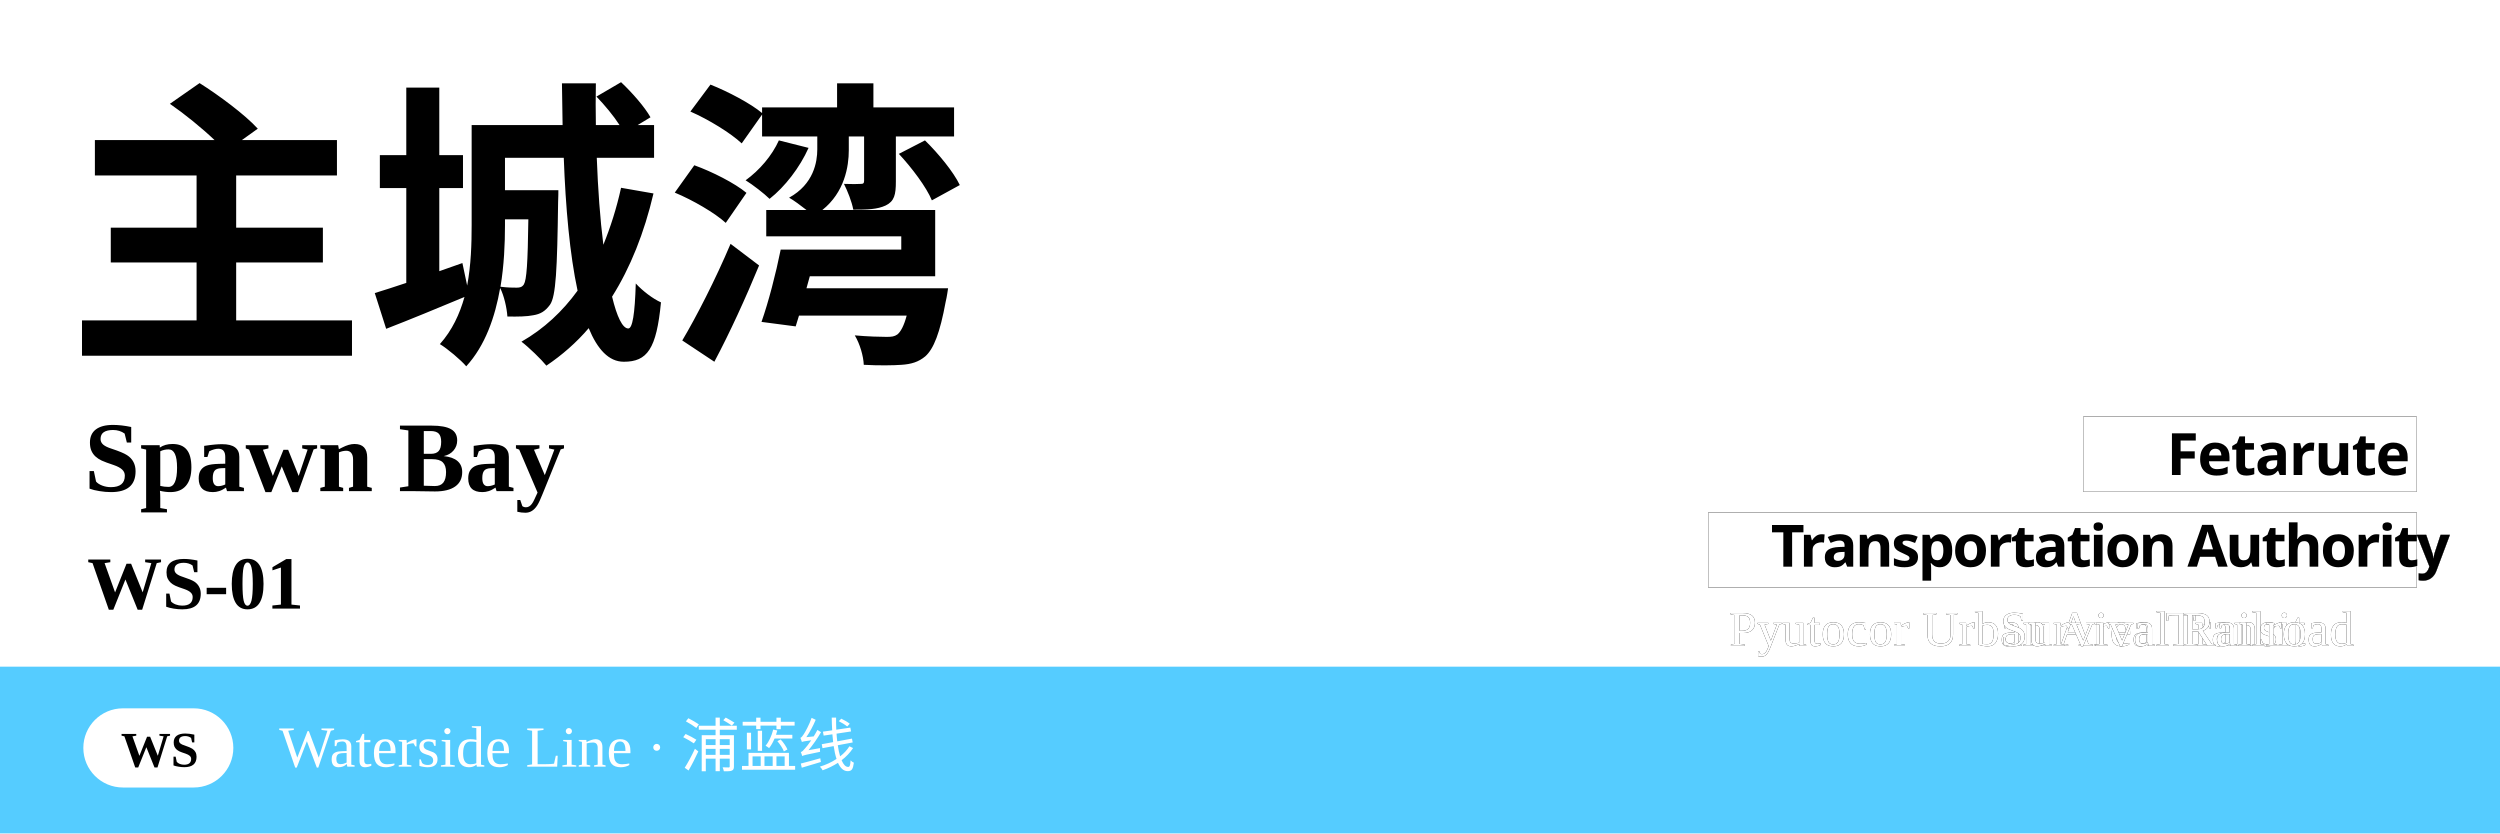
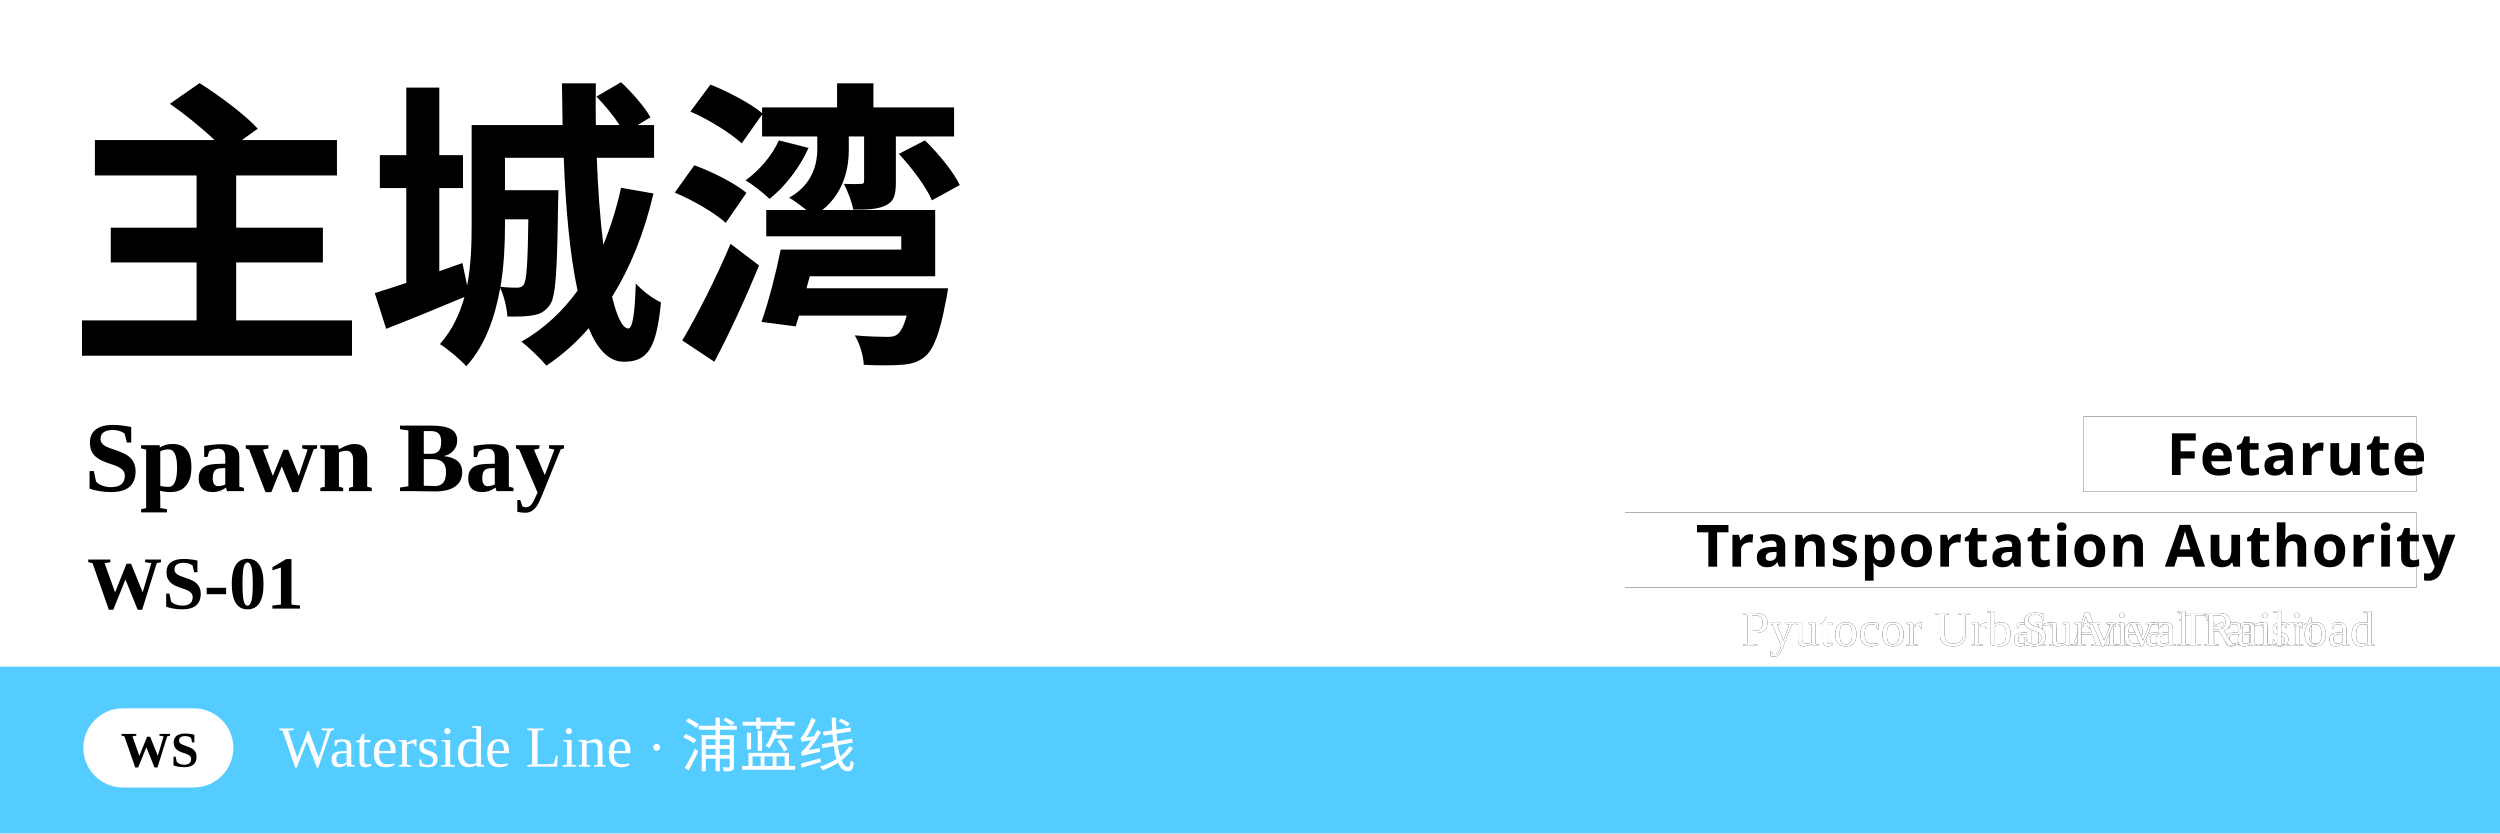
<svg xmlns="http://www.w3.org/2000/svg" version="1.1" id="_层_1">
  <rect id="background" x="0" y="0" width="600" height="200" fill="#FFFFFF" />
  <rect id="color-belt-1" x="0" y="160" width="600" height="40" fill="#55CCFF" />
  <rect id="color-belt-abbr-frame-1" x="20" y="170" width="36" height="19" rx="9.5" ry="9.5" fill="#FFFFFF" />
  <text id="color-belt-abbr-1" transform="translate(29 184)" font-family=".PingFangSC-Regular, .PingFang SC" font-weight="700" font-size="12" fill="#000000">
    <tspan x="0" y="0">WS</tspan>
  </text>
  <text id="color-belt-name-1" transform="translate(67 184)" font-family=".PingFangSC-Regular, .PingFang SC" font-weight="500" font-size="14" fill="#FFFFFF">
    <tspan x="0" y="0">Waterside Line · 浦蓝线</tspan>
  </text>
  <text id="station-name" transform="translate(15.93 81.21)" font-family=".PingFangSC-Regular, .PingFang SC" font-weight="700" font-size="72" fill="#000000">
    <tspan x="0" y="0">主城湾</tspan>
  </text>
  <text id="station-name-sub" transform="translate(20.21 117.87)" font-family=".PingFangSC-Regular, .PingFang SC" font-weight="700" font-size="24" fill="#000000">
    <tspan x="0" y="0">Spawn Bay</tspan>
  </text>
  <text id="station-number" transform="translate(20.93 146.07)" font-family=".Source Sans Variable, .Source Sans Pro" font-weight="700" font-size="18" fill="#000000">
    <tspan x="0" y="0" style="letter-spacing:0em;">WS-01</tspan>
  </text>
  <g transform="translate(500 105)" id="FTA-Logo-PUAT">
    <rect x="0" y="-5" width="80" height="18" />
-     <rect x="-90" y="18" width="170" height="18" />
+     <rect x="-110" y="18" width="190" height="18" />
    <text transform="translate(40 7)" font-family="SourceSansRoman-Semibold, 'Source Sans Variable'" font-weight="700" font-size="14" fill="#FFFFFF">
-       <tspan x="-20" y="2" style="letter-spacing:-.02em;">Fetarute</tspan>
-       <tspan x="-115" y="24" style="letter-spacing:-.04em;">Transportation Authority</tspan>
+       <tspan x="-20" y="2" style="letter-spacing:0.02em;">Fetarute</tspan>
+       <tspan x="-133" y="24" style="letter-spacing:0.02em;">Transportation Authority</tspan>
    </text>
    <text transform="translate(-80 50)" font-family=".Source Sans Variable, .Source Sans Pro" font-weight="400" font-size="12" fill="#000000">
-       <tspan x="-5" y="0">Pyutocor Urban Area Transit</tspan>
+       <tspan x="-2" y="0">Pyutocor Urban Area Transit</tspan>
    </text>
  </g>
  <g transform="translate(500 105)" id="FTA-Logo-PUAT-Reversed">
    <rect x="0" y="-5" width="80" height="18" fill="#FFFFFF" />
-     <rect x="-90" y="18" width="170" height="18" fill="#FFFFFF" />
+     <rect x="-110" y="18" width="190" height="18" fill="#FFFFFF" />
    <text transform="translate(40 7)" font-family="SourceSansRoman-Semibold, 'Source Sans Variable'" font-weight="700" font-size="14" fill="#000000">
-       <tspan x="-20" y="2" style="letter-spacing:-.02em;">Fetarute</tspan>
-       <tspan x="-115" y="24" style="letter-spacing:-.04em;">Transportation Authority</tspan>
+       <tspan x="-20" y="2" style="letter-spacing:0.02em;">Fetarute</tspan>
+       <tspan x="-133" y="24" style="letter-spacing:0.02em;">Transportation Authority</tspan>
    </text>
    <text transform="translate(-80 50)" font-family=".Source Sans Variable, .Source Sans Pro" font-weight="400" font-size="12" fill="#FFFFFF">
-       <tspan x="-5" y="0">Pyutocor Urban Area Transit</tspan>
+       <tspan x="-2" y="0">Pyutocor Urban Area Transit</tspan>
    </text>
  </g>
  <g transform="translate(500 105)" id="FTA-Logo-SUR">
    <rect x="0" y="-5" width="80" height="18" />
-     <rect x="-90" y="18" width="170" height="18" />
+     <rect x="-110" y="18" width="190" height="18" />
    <text transform="translate(40 7)" font-family="SourceSansRoman-Semibold, 'Source Sans Variable'" font-weight="700" font-size="14" fill="#FFFFFF">
-       <tspan x="-20" y="2" style="letter-spacing:-.02em;">Fetarute</tspan>
-       <tspan x="-115" y="24" style="letter-spacing:-.04em;">Transportation Authority</tspan>
+       <tspan x="-20" y="2" style="letter-spacing:0.02em;">Fetarute</tspan>
+       <tspan x="-133" y="24" style="letter-spacing:0.02em;">Transportation Authority</tspan>
    </text>
    <text transform="translate(-80 50)" font-family=".Source Sans Variable, .Source Sans Pro" font-weight="400" font-size="12" fill="#000000">
-       <tspan x="60" y="0">Survival Railroad</tspan>
+       <tspan x="65" y="0">Survival Railroad</tspan>
    </text>
  </g>
  <g transform="translate(500 105)" id="FTA-Logo-SUR-Reversed">
    <rect x="0" y="-5" width="80" height="18" fill="#FFFFFF" />
-     <rect x="-90" y="18" width="170" height="18" fill="#FFFFFF" />
+     <rect x="-110" y="18" width="190" height="18" fill="#FFFFFF" />
    <text transform="translate(40 7)" font-family="SourceSansRoman-Semibold, 'Source Sans Variable'" font-weight="700" font-size="14" fill="#000000">
-       <tspan x="-20" y="2" style="letter-spacing:-.02em;">Fetarute</tspan>
-       <tspan x="-115" y="24" style="letter-spacing:-.04em;">Transportation Authority</tspan>
+       <tspan x="-20" y="2" style="letter-spacing:0.02em;">Fetarute</tspan>
+       <tspan x="-133" y="24" style="letter-spacing:0.02em;">Transportation Authority</tspan>
    </text>
    <text transform="translate(-80 50)" font-family=".Source Sans Variable, .Source Sans Pro" font-weight="400" font-size="12" fill="#FFFFFF">
-       <tspan x="60" y="0">Survival Railroad</tspan>
+       <tspan x="65" y="0">Survival Railroad</tspan>
    </text>
  </g>
</svg>
